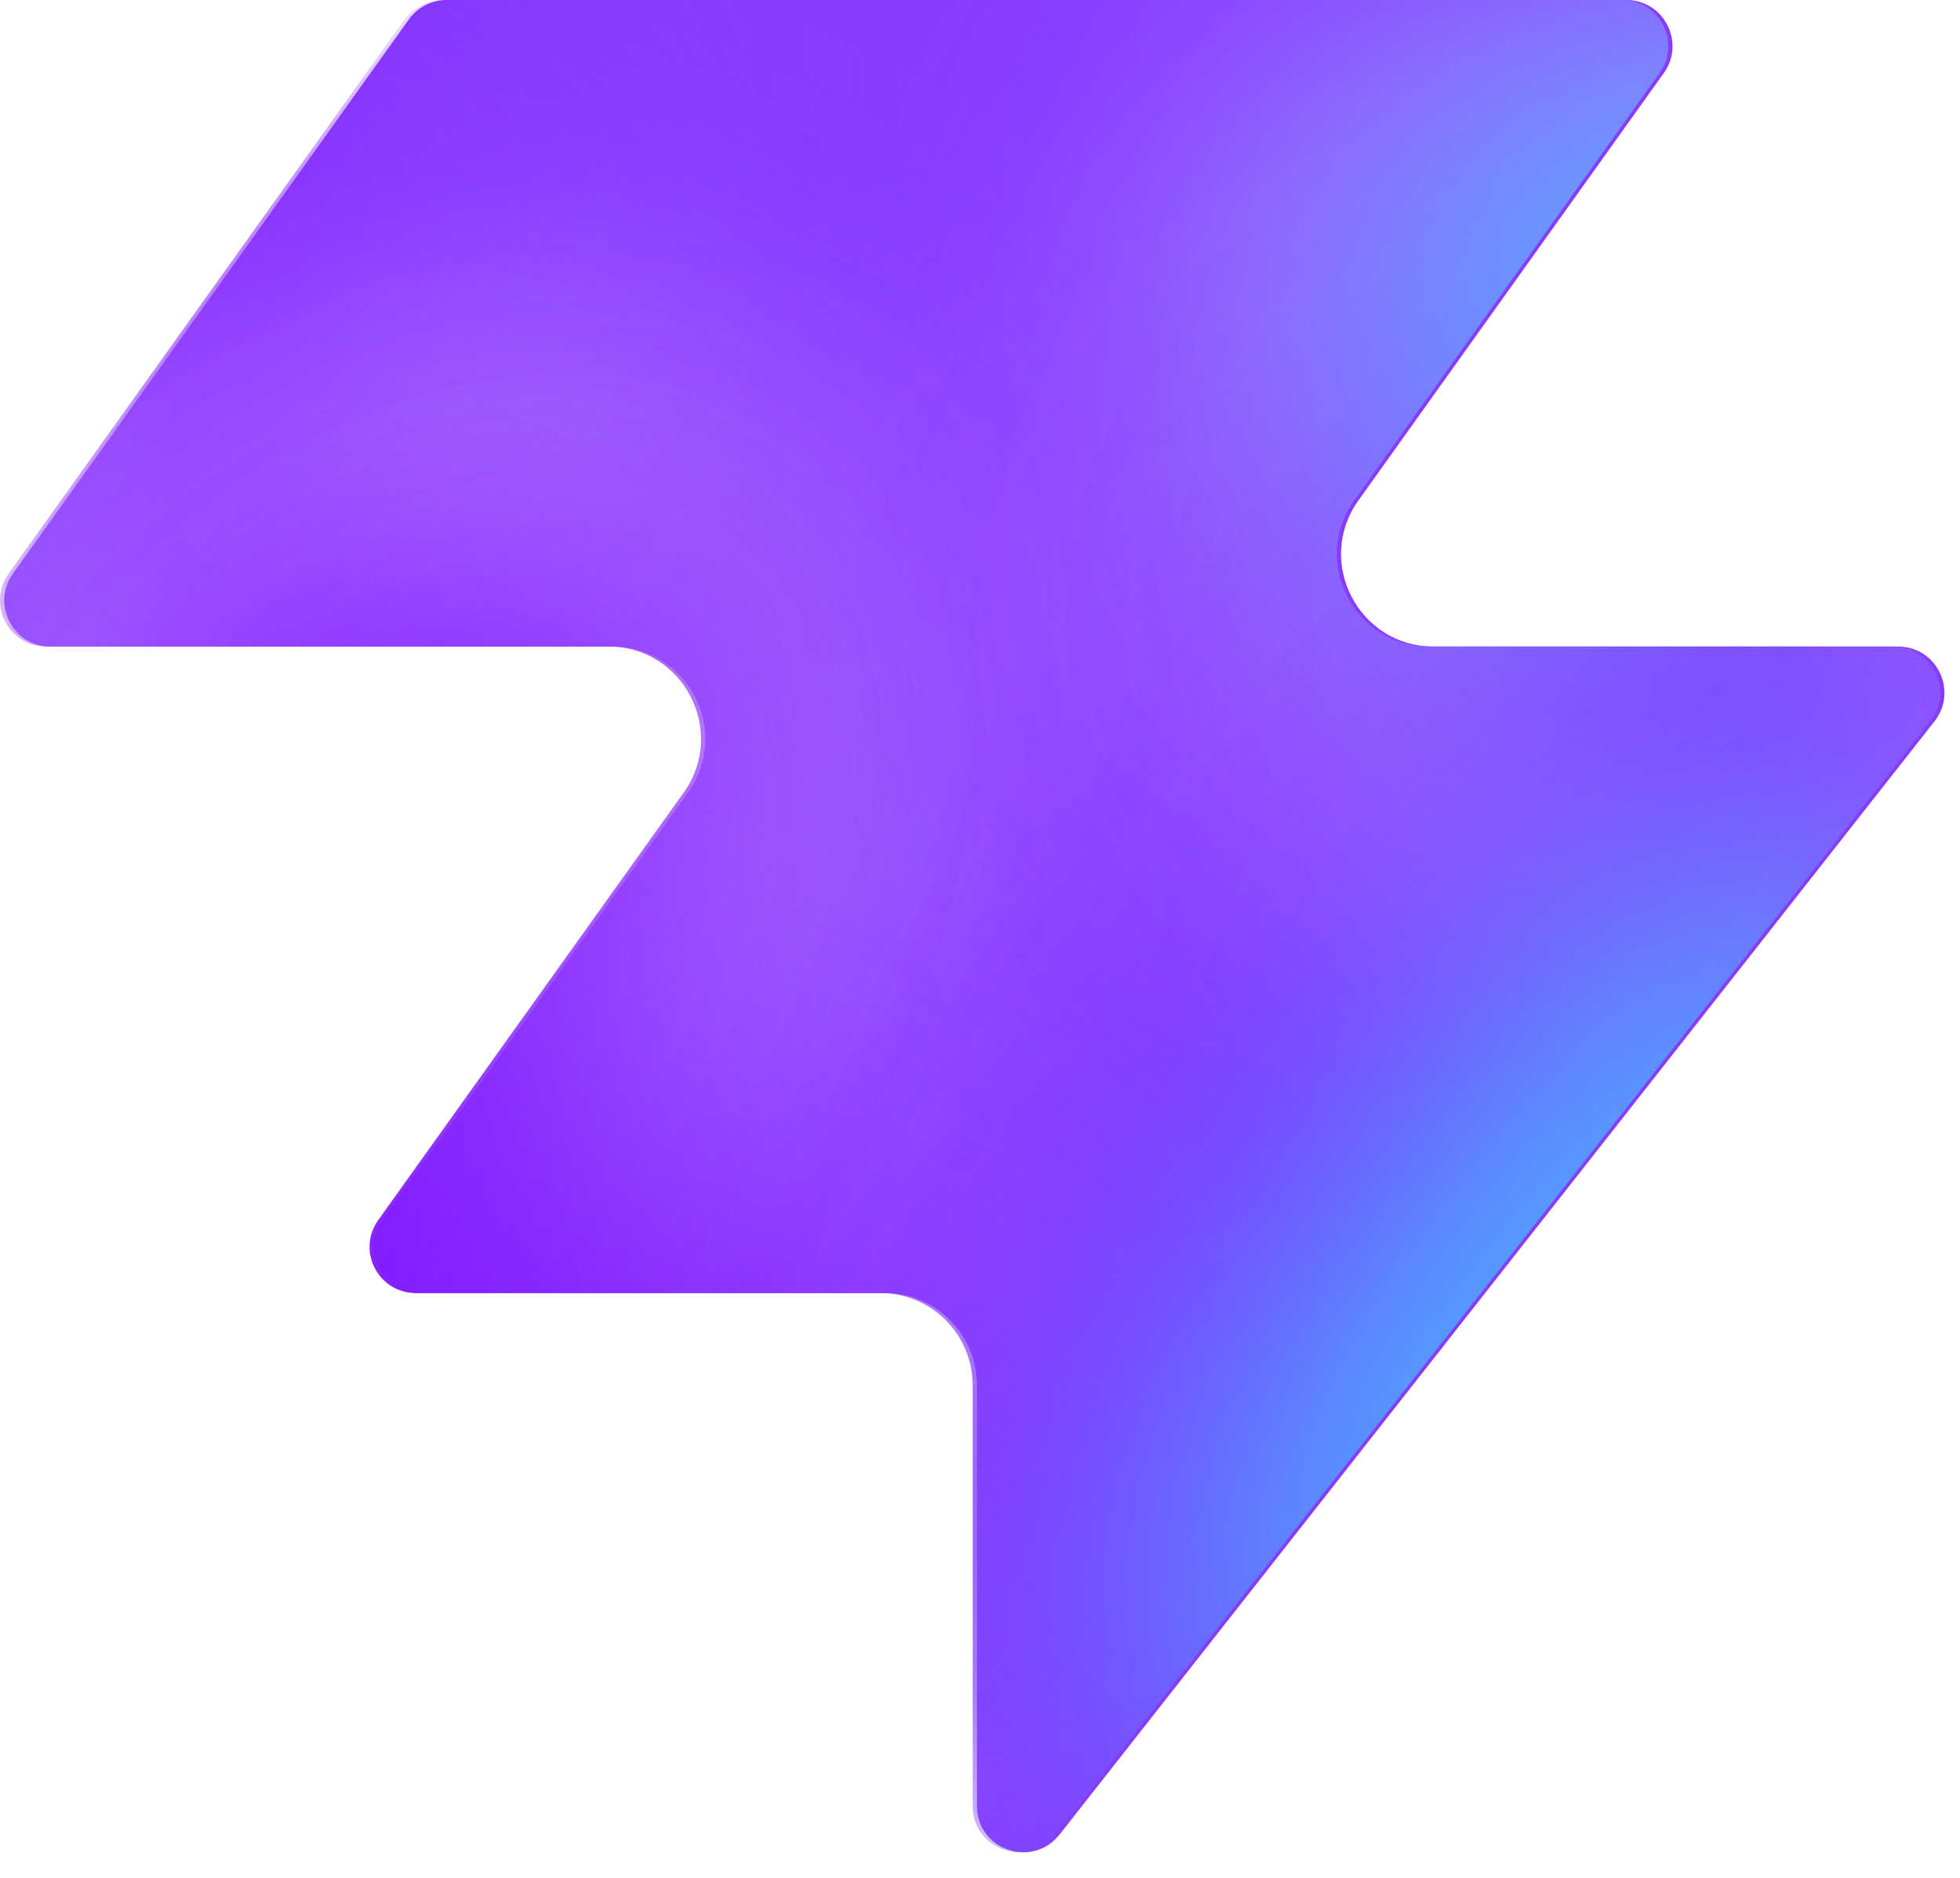
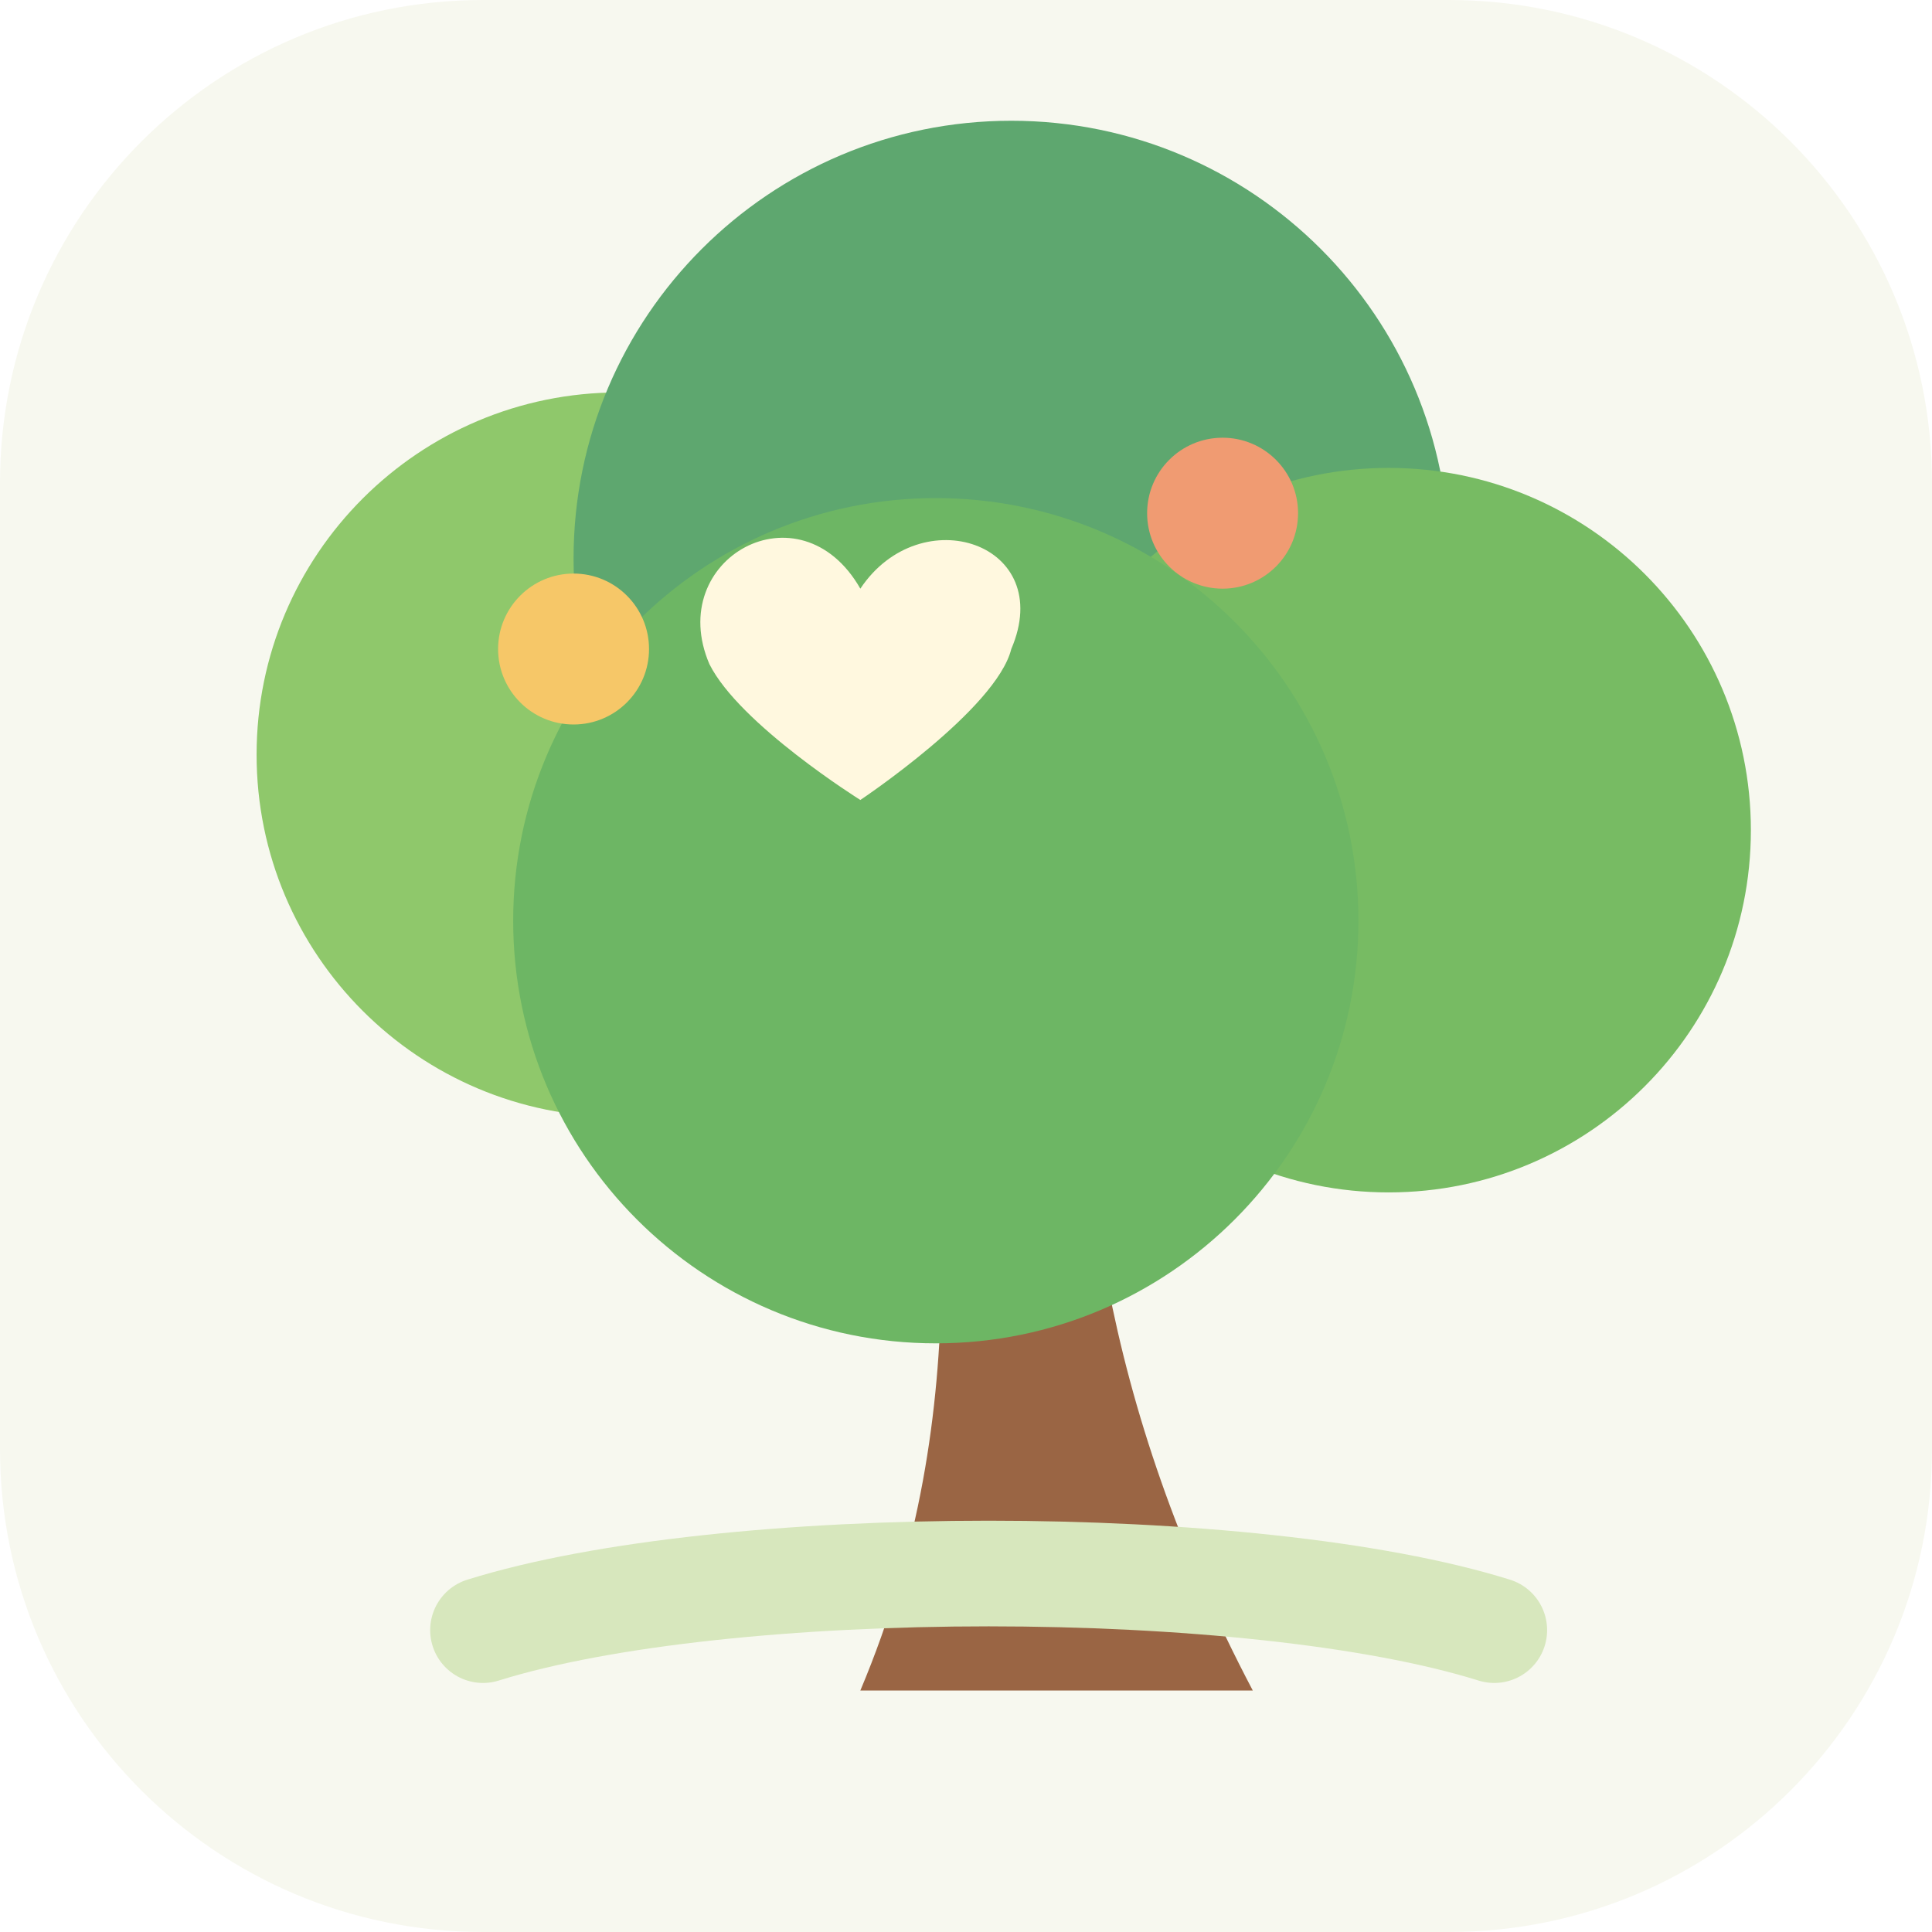
- <svg xmlns="http://www.w3.org/2000/svg" width="48" height="46" fill="none" viewBox="0 0 48 46">
-   <path fill="#863bff" d="M25.946 44.938c-.664.845-2.021.375-2.021-.698V33.937a2.26 2.26 0 0 0-2.262-2.262H10.287c-.92 0-1.456-1.04-.92-1.788l7.48-10.471c1.07-1.497 0-3.578-1.842-3.578H1.237c-.92 0-1.456-1.04-.92-1.788L10.013.474c.214-.297.556-.474.92-.474h28.894c.92 0 1.456 1.04.92 1.788l-7.48 10.471c-1.07 1.498 0 3.579 1.842 3.579h11.377c.943 0 1.473 1.088.89 1.83L25.947 44.94z" style="fill:#863bff;fill:color(display-p3 .525 .23 1);fill-opacity:1" />
-   <mask id="a" width="48" height="46" x="0" y="0" maskUnits="userSpaceOnUse" style="mask-type:alpha">
-     <path fill="#000" d="M25.842 44.938c-.664.844-2.021.375-2.021-.698V33.937a2.26 2.26 0 0 0-2.262-2.262H10.183c-.92 0-1.456-1.04-.92-1.788l7.48-10.471c1.07-1.498 0-3.579-1.842-3.579H1.133c-.92 0-1.456-1.04-.92-1.787L9.91.473c.214-.297.556-.474.92-.474h28.894c.92 0 1.456 1.04.92 1.788l-7.48 10.471c-1.07 1.498 0 3.578 1.842 3.578h11.377c.943 0 1.473 1.088.89 1.832L25.843 44.94z" style="fill:#000;fill-opacity:1" />
-   </mask>
-   <g mask="url(#a)">
-     <g filter="url(#b)">
-       <ellipse cx="5.508" cy="14.704" fill="#ede6ff" rx="5.508" ry="14.704" style="fill:#ede6ff;fill:color(display-p3 .927 .903 1);fill-opacity:1" transform="matrix(.00324 1 1 -.00324 -4.47 31.516)" />
-     </g>
-     <g filter="url(#c)">
-       <ellipse cx="10.399" cy="29.851" fill="#ede6ff" rx="10.399" ry="29.851" style="fill:#ede6ff;fill:color(display-p3 .927 .903 1);fill-opacity:1" transform="matrix(.00324 1 1 -.00324 -39.328 7.883)" />
-     </g>
-     <g filter="url(#d)">
-       <ellipse cx="5.508" cy="30.487" fill="#7e14ff" rx="5.508" ry="30.487" style="fill:#7e14ff;fill:color(display-p3 .492 .077 1);fill-opacity:1" transform="rotate(89.814 -25.913 -14.639)scale(1 -1)" />
-     </g>
-     <g filter="url(#e)">
-       <ellipse cx="5.508" cy="30.599" fill="#7e14ff" rx="5.508" ry="30.599" style="fill:#7e14ff;fill:color(display-p3 .492 .077 1);fill-opacity:1" transform="rotate(89.814 -32.644 -3.334)scale(1 -1)" />
-     </g>
-     <g filter="url(#f)">
-       <ellipse cx="5.508" cy="30.599" fill="#7e14ff" rx="5.508" ry="30.599" style="fill:#7e14ff;fill:color(display-p3 .492 .077 1);fill-opacity:1" transform="matrix(.00324 1 1 -.00324 -34.34 30.47)" />
-     </g>
-     <g filter="url(#g)">
-       <ellipse cx="14.072" cy="22.078" fill="#ede6ff" rx="14.072" ry="22.078" style="fill:#ede6ff;fill:color(display-p3 .927 .903 1);fill-opacity:1" transform="rotate(93.35 24.506 48.493)scale(-1 1)" />
-     </g>
-     <g filter="url(#h)">
-       <ellipse cx="3.47" cy="21.501" fill="#7e14ff" rx="3.47" ry="21.501" style="fill:#7e14ff;fill:color(display-p3 .492 .077 1);fill-opacity:1" transform="rotate(89.009 28.708 47.59)scale(-1 1)" />
-     </g>
-     <g filter="url(#i)">
-       <ellipse cx="3.47" cy="21.501" fill="#7e14ff" rx="3.47" ry="21.501" style="fill:#7e14ff;fill:color(display-p3 .492 .077 1);fill-opacity:1" transform="rotate(89.009 28.708 47.59)scale(-1 1)" />
-     </g>
-     <g filter="url(#j)">
-       <ellipse cx=".387" cy="8.972" fill="#7e14ff" rx="4.407" ry="29.108" style="fill:#7e14ff;fill:color(display-p3 .492 .077 1);fill-opacity:1" transform="rotate(39.51 .387 8.972)" />
-     </g>
-     <g filter="url(#k)">
-       <ellipse cx="47.523" cy="-6.092" fill="#7e14ff" rx="4.407" ry="29.108" style="fill:#7e14ff;fill:color(display-p3 .492 .077 1);fill-opacity:1" transform="rotate(37.892 47.523 -6.092)" />
-     </g>
-     <g filter="url(#l)">
-       <ellipse cx="41.412" cy="6.333" fill="#47bfff" rx="5.971" ry="9.665" style="fill:#47bfff;fill:color(display-p3 .28 .748 1);fill-opacity:1" transform="rotate(37.892 41.412 6.333)" />
-     </g>
-     <g filter="url(#m)">
-       <ellipse cx="-1.879" cy="38.332" fill="#7e14ff" rx="4.407" ry="29.108" style="fill:#7e14ff;fill:color(display-p3 .492 .077 1);fill-opacity:1" transform="rotate(37.892 -1.88 38.332)" />
-     </g>
-     <g filter="url(#n)">
-       <ellipse cx="-1.879" cy="38.332" fill="#7e14ff" rx="4.407" ry="29.108" style="fill:#7e14ff;fill:color(display-p3 .492 .077 1);fill-opacity:1" transform="rotate(37.892 -1.88 38.332)" />
-     </g>
-     <g filter="url(#o)">
-       <ellipse cx="35.651" cy="29.907" fill="#7e14ff" rx="4.407" ry="29.108" style="fill:#7e14ff;fill:color(display-p3 .492 .077 1);fill-opacity:1" transform="rotate(37.892 35.651 29.907)" />
-     </g>
-     <g filter="url(#p)">
-       <ellipse cx="38.418" cy="32.4" fill="#47bfff" rx="5.971" ry="15.297" style="fill:#47bfff;fill:color(display-p3 .28 .748 1);fill-opacity:1" transform="rotate(37.892 38.418 32.4)" />
-     </g>
-   </g>
-   <defs>
-     <filter id="b" width="60.045" height="41.654" x="-19.77" y="16.149" color-interpolation-filters="sRGB" filterUnits="userSpaceOnUse">
-       <feFlood flood-opacity="0" result="BackgroundImageFix" />
-       <feBlend in="SourceGraphic" in2="BackgroundImageFix" result="shape" />
-       <feGaussianBlur result="effect1_foregroundBlur_2002_17158" stdDeviation="7.659" />
-     </filter>
-     <filter id="c" width="90.34" height="51.437" x="-54.613" y="-7.533" color-interpolation-filters="sRGB" filterUnits="userSpaceOnUse">
-       <feFlood flood-opacity="0" result="BackgroundImageFix" />
-       <feBlend in="SourceGraphic" in2="BackgroundImageFix" result="shape" />
-       <feGaussianBlur result="effect1_foregroundBlur_2002_17158" stdDeviation="7.659" />
-     </filter>
-     <filter id="d" width="79.355" height="29.4" x="-49.64" y="2.03" color-interpolation-filters="sRGB" filterUnits="userSpaceOnUse">
-       <feFlood flood-opacity="0" result="BackgroundImageFix" />
-       <feBlend in="SourceGraphic" in2="BackgroundImageFix" result="shape" />
-       <feGaussianBlur result="effect1_foregroundBlur_2002_17158" stdDeviation="4.596" />
-     </filter>
-     <filter id="e" width="79.579" height="29.4" x="-45.045" y="20.029" color-interpolation-filters="sRGB" filterUnits="userSpaceOnUse">
-       <feFlood flood-opacity="0" result="BackgroundImageFix" />
-       <feBlend in="SourceGraphic" in2="BackgroundImageFix" result="shape" />
-       <feGaussianBlur result="effect1_foregroundBlur_2002_17158" stdDeviation="4.596" />
-     </filter>
-     <filter id="f" width="79.579" height="29.4" x="-43.513" y="21.178" color-interpolation-filters="sRGB" filterUnits="userSpaceOnUse">
-       <feFlood flood-opacity="0" result="BackgroundImageFix" />
-       <feBlend in="SourceGraphic" in2="BackgroundImageFix" result="shape" />
-       <feGaussianBlur result="effect1_foregroundBlur_2002_17158" stdDeviation="4.596" />
-     </filter>
-     <filter id="g" width="74.749" height="58.852" x="15.756" y="-17.901" color-interpolation-filters="sRGB" filterUnits="userSpaceOnUse">
-       <feFlood flood-opacity="0" result="BackgroundImageFix" />
-       <feBlend in="SourceGraphic" in2="BackgroundImageFix" result="shape" />
-       <feGaussianBlur result="effect1_foregroundBlur_2002_17158" stdDeviation="7.659" />
-     </filter>
-     <filter id="h" width="61.377" height="25.362" x="23.548" y="2.284" color-interpolation-filters="sRGB" filterUnits="userSpaceOnUse">
-       <feFlood flood-opacity="0" result="BackgroundImageFix" />
-       <feBlend in="SourceGraphic" in2="BackgroundImageFix" result="shape" />
-       <feGaussianBlur result="effect1_foregroundBlur_2002_17158" stdDeviation="4.596" />
-     </filter>
-     <filter id="i" width="61.377" height="25.362" x="23.548" y="2.284" color-interpolation-filters="sRGB" filterUnits="userSpaceOnUse">
-       <feFlood flood-opacity="0" result="BackgroundImageFix" />
-       <feBlend in="SourceGraphic" in2="BackgroundImageFix" result="shape" />
-       <feGaussianBlur result="effect1_foregroundBlur_2002_17158" stdDeviation="4.596" />
-     </filter>
-     <filter id="j" width="56.045" height="63.649" x="-27.636" y="-22.853" color-interpolation-filters="sRGB" filterUnits="userSpaceOnUse">
-       <feFlood flood-opacity="0" result="BackgroundImageFix" />
-       <feBlend in="SourceGraphic" in2="BackgroundImageFix" result="shape" />
-       <feGaussianBlur result="effect1_foregroundBlur_2002_17158" stdDeviation="4.596" />
-     </filter>
-     <filter id="k" width="54.814" height="64.646" x="20.116" y="-38.415" color-interpolation-filters="sRGB" filterUnits="userSpaceOnUse">
-       <feFlood flood-opacity="0" result="BackgroundImageFix" />
-       <feBlend in="SourceGraphic" in2="BackgroundImageFix" result="shape" />
-       <feGaussianBlur result="effect1_foregroundBlur_2002_17158" stdDeviation="4.596" />
-     </filter>
-     <filter id="l" width="33.541" height="35.313" x="24.641" y="-11.323" color-interpolation-filters="sRGB" filterUnits="userSpaceOnUse">
-       <feFlood flood-opacity="0" result="BackgroundImageFix" />
-       <feBlend in="SourceGraphic" in2="BackgroundImageFix" result="shape" />
-       <feGaussianBlur result="effect1_foregroundBlur_2002_17158" stdDeviation="4.596" />
-     </filter>
-     <filter id="m" width="54.814" height="64.646" x="-29.286" y="6.009" color-interpolation-filters="sRGB" filterUnits="userSpaceOnUse">
-       <feFlood flood-opacity="0" result="BackgroundImageFix" />
-       <feBlend in="SourceGraphic" in2="BackgroundImageFix" result="shape" />
-       <feGaussianBlur result="effect1_foregroundBlur_2002_17158" stdDeviation="4.596" />
-     </filter>
-     <filter id="n" width="54.814" height="64.646" x="-29.286" y="6.009" color-interpolation-filters="sRGB" filterUnits="userSpaceOnUse">
-       <feFlood flood-opacity="0" result="BackgroundImageFix" />
-       <feBlend in="SourceGraphic" in2="BackgroundImageFix" result="shape" />
-       <feGaussianBlur result="effect1_foregroundBlur_2002_17158" stdDeviation="4.596" />
-     </filter>
-     <filter id="o" width="54.814" height="64.646" x="8.244" y="-2.416" color-interpolation-filters="sRGB" filterUnits="userSpaceOnUse">
-       <feFlood flood-opacity="0" result="BackgroundImageFix" />
-       <feBlend in="SourceGraphic" in2="BackgroundImageFix" result="shape" />
-       <feGaussianBlur result="effect1_foregroundBlur_2002_17158" stdDeviation="4.596" />
-     </filter>
-     <filter id="p" width="39.409" height="43.623" x="18.713" y="10.588" color-interpolation-filters="sRGB" filterUnits="userSpaceOnUse">
-       <feFlood flood-opacity="0" result="BackgroundImageFix" />
-       <feBlend in="SourceGraphic" in2="BackgroundImageFix" result="shape" />
-       <feGaussianBlur result="effect1_foregroundBlur_2002_17158" stdDeviation="4.596" />
-     </filter>
-   </defs>
+ <svg xmlns="http://www.w3.org/2000/svg" viewBox="0 0 128 128">
+   <rect width="128" height="128" rx="32" fill="#f7f8ef" />
+   <path d="M57 112c8-19 5-36 4-51h11c-1 15 1 32 11 51H57Z" fill="#9a6544" />
+   <path d="M65 84c-8-7-15-15-20-24M68 75c8-7 14-14 19-22" fill="none" stroke="#9a6544" stroke-linecap="round" stroke-width="7" />
+   <circle cx="41" cy="50" r="24" fill="#8fc86b" />
+   <circle cx="67" cy="37" r="29" fill="#5ea76f" />
+   <circle cx="92" cy="55" r="24" fill="#77bb63" />
+   <circle cx="62" cy="61" r="28" fill="#6db664" />
+   <circle cx="38" cy="43" r="5" fill="#f6c768" />
+   <circle cx="81" cy="34" r="5" fill="#f09b72" />
+   <path d="M57 39c-4-7-13-2-10 5 2 4 10 9 10 9s9-6 10-10c3-7-6-10-10-4Z" fill="#fff8df" />
+   <path d="M32 108c16-5 51-5 67 0" fill="none" stroke="#d7e7bd" stroke-linecap="round" stroke-width="7" />
</svg>
